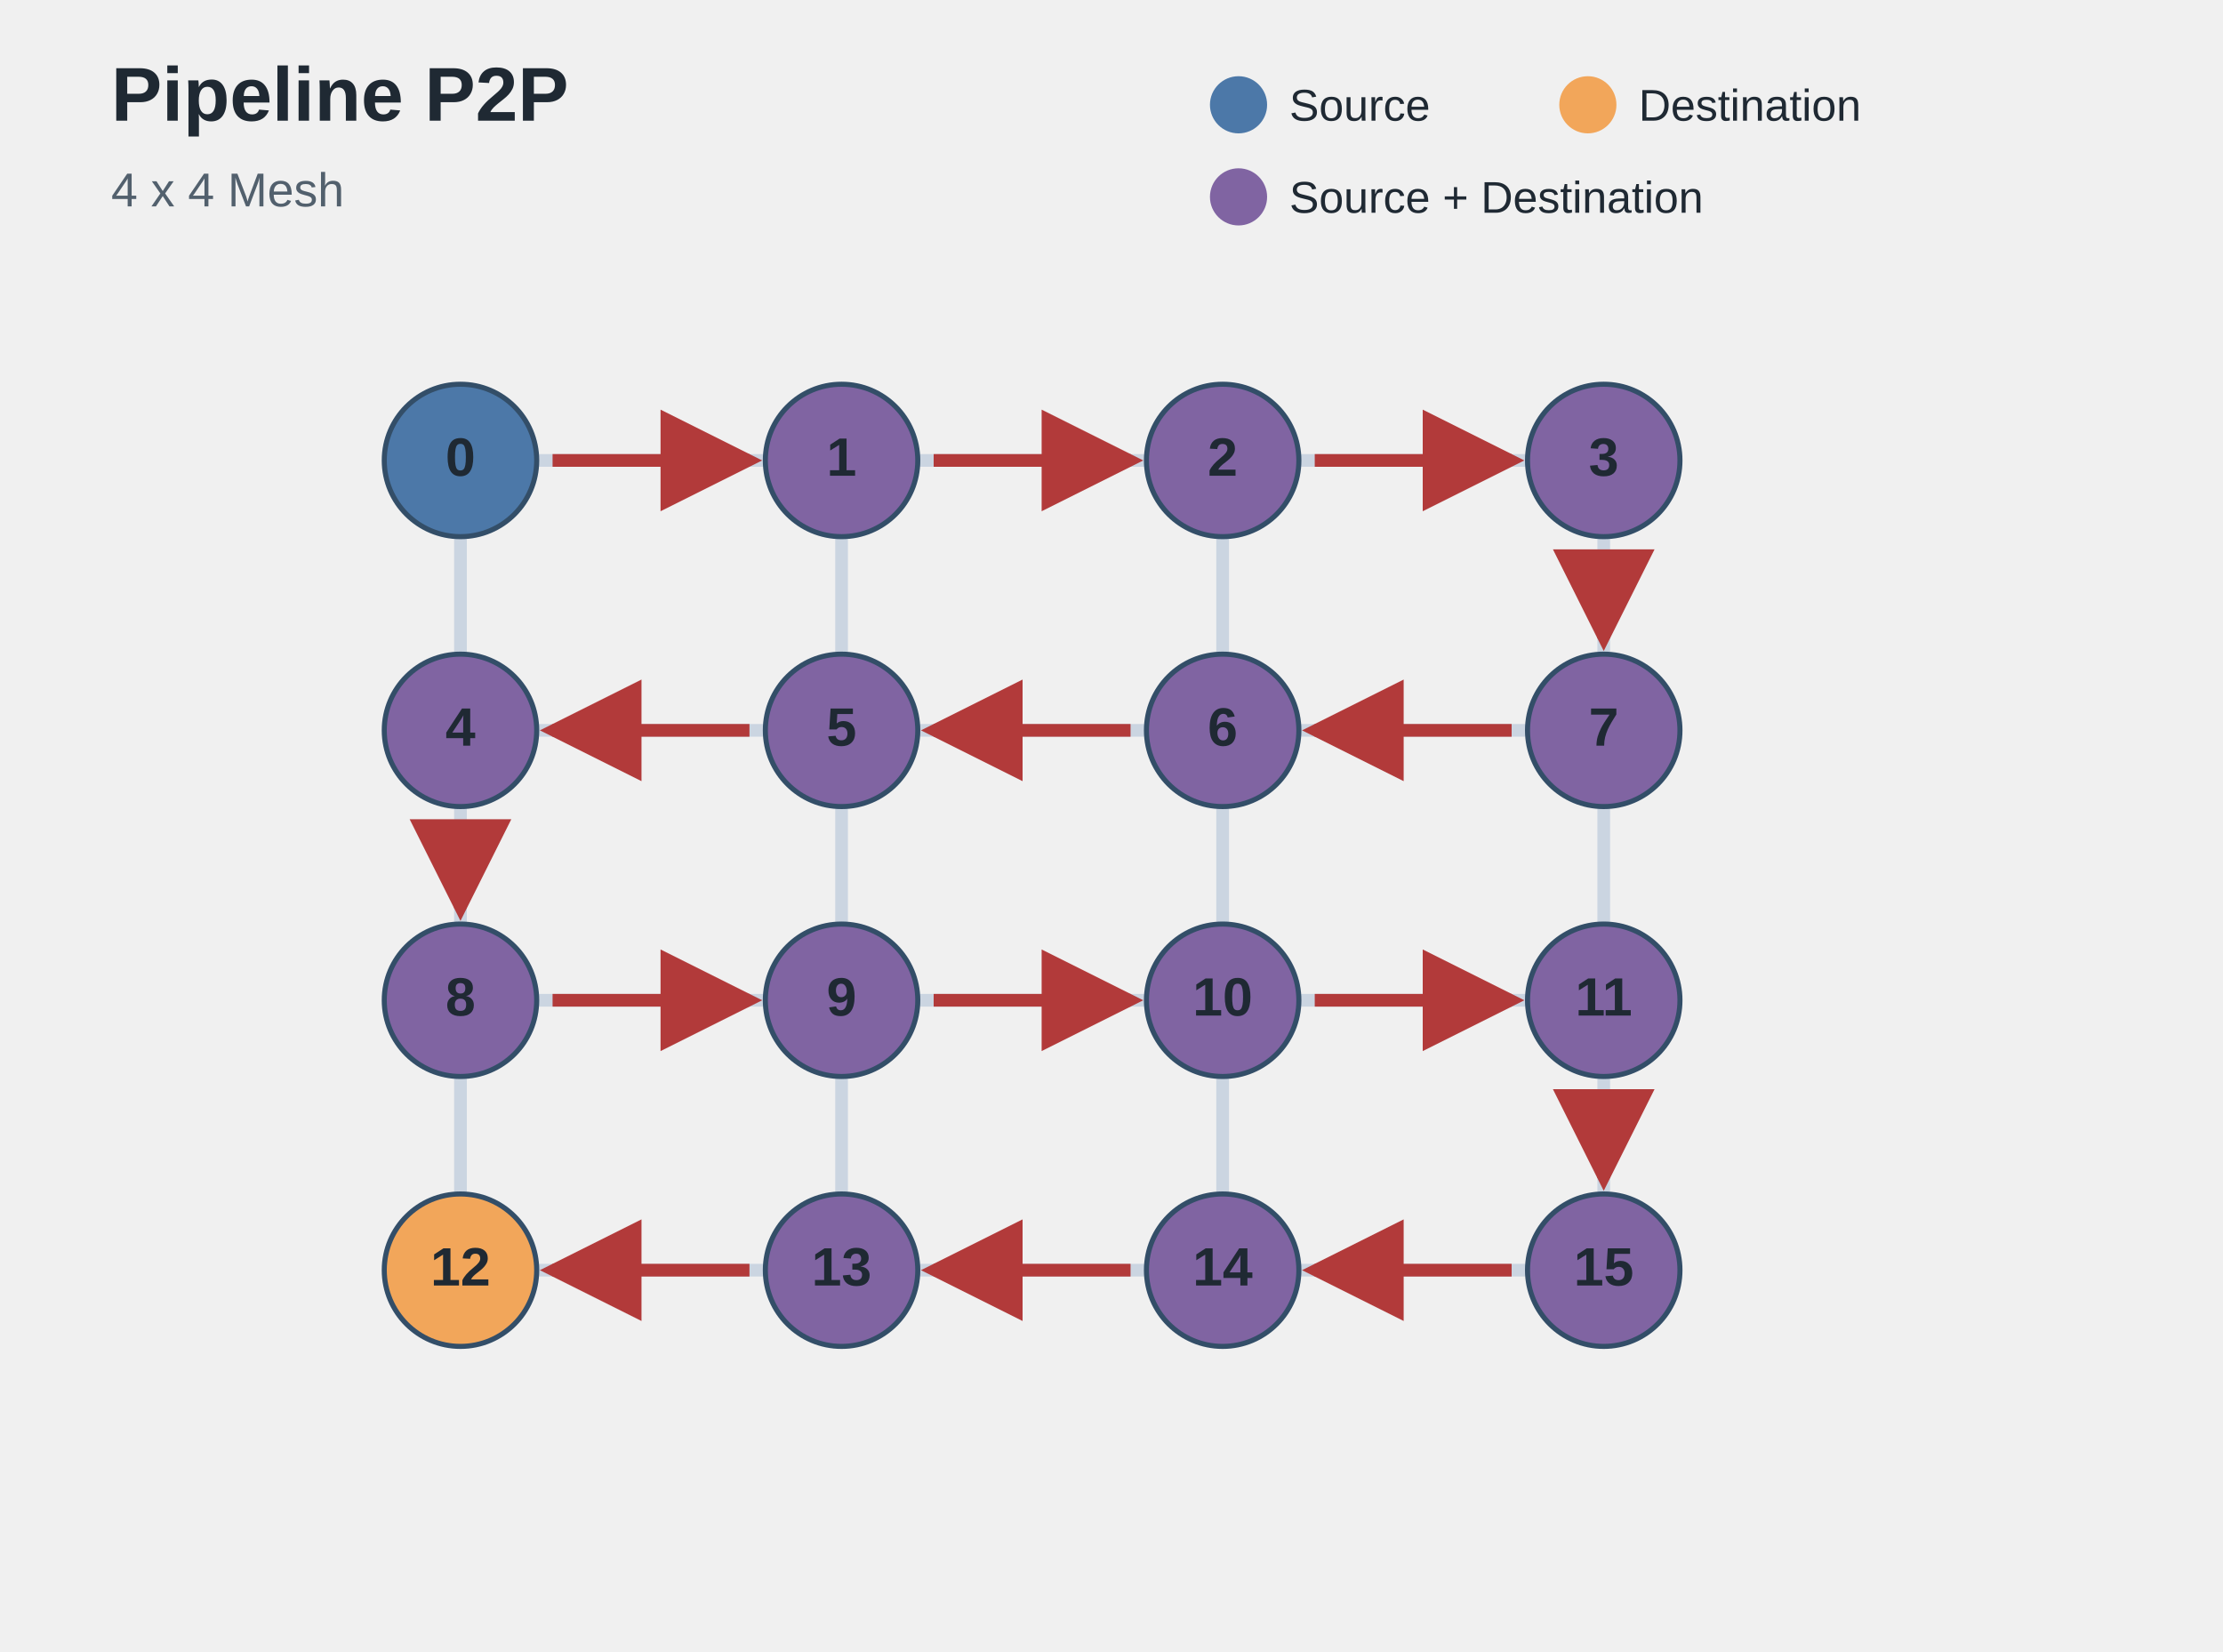
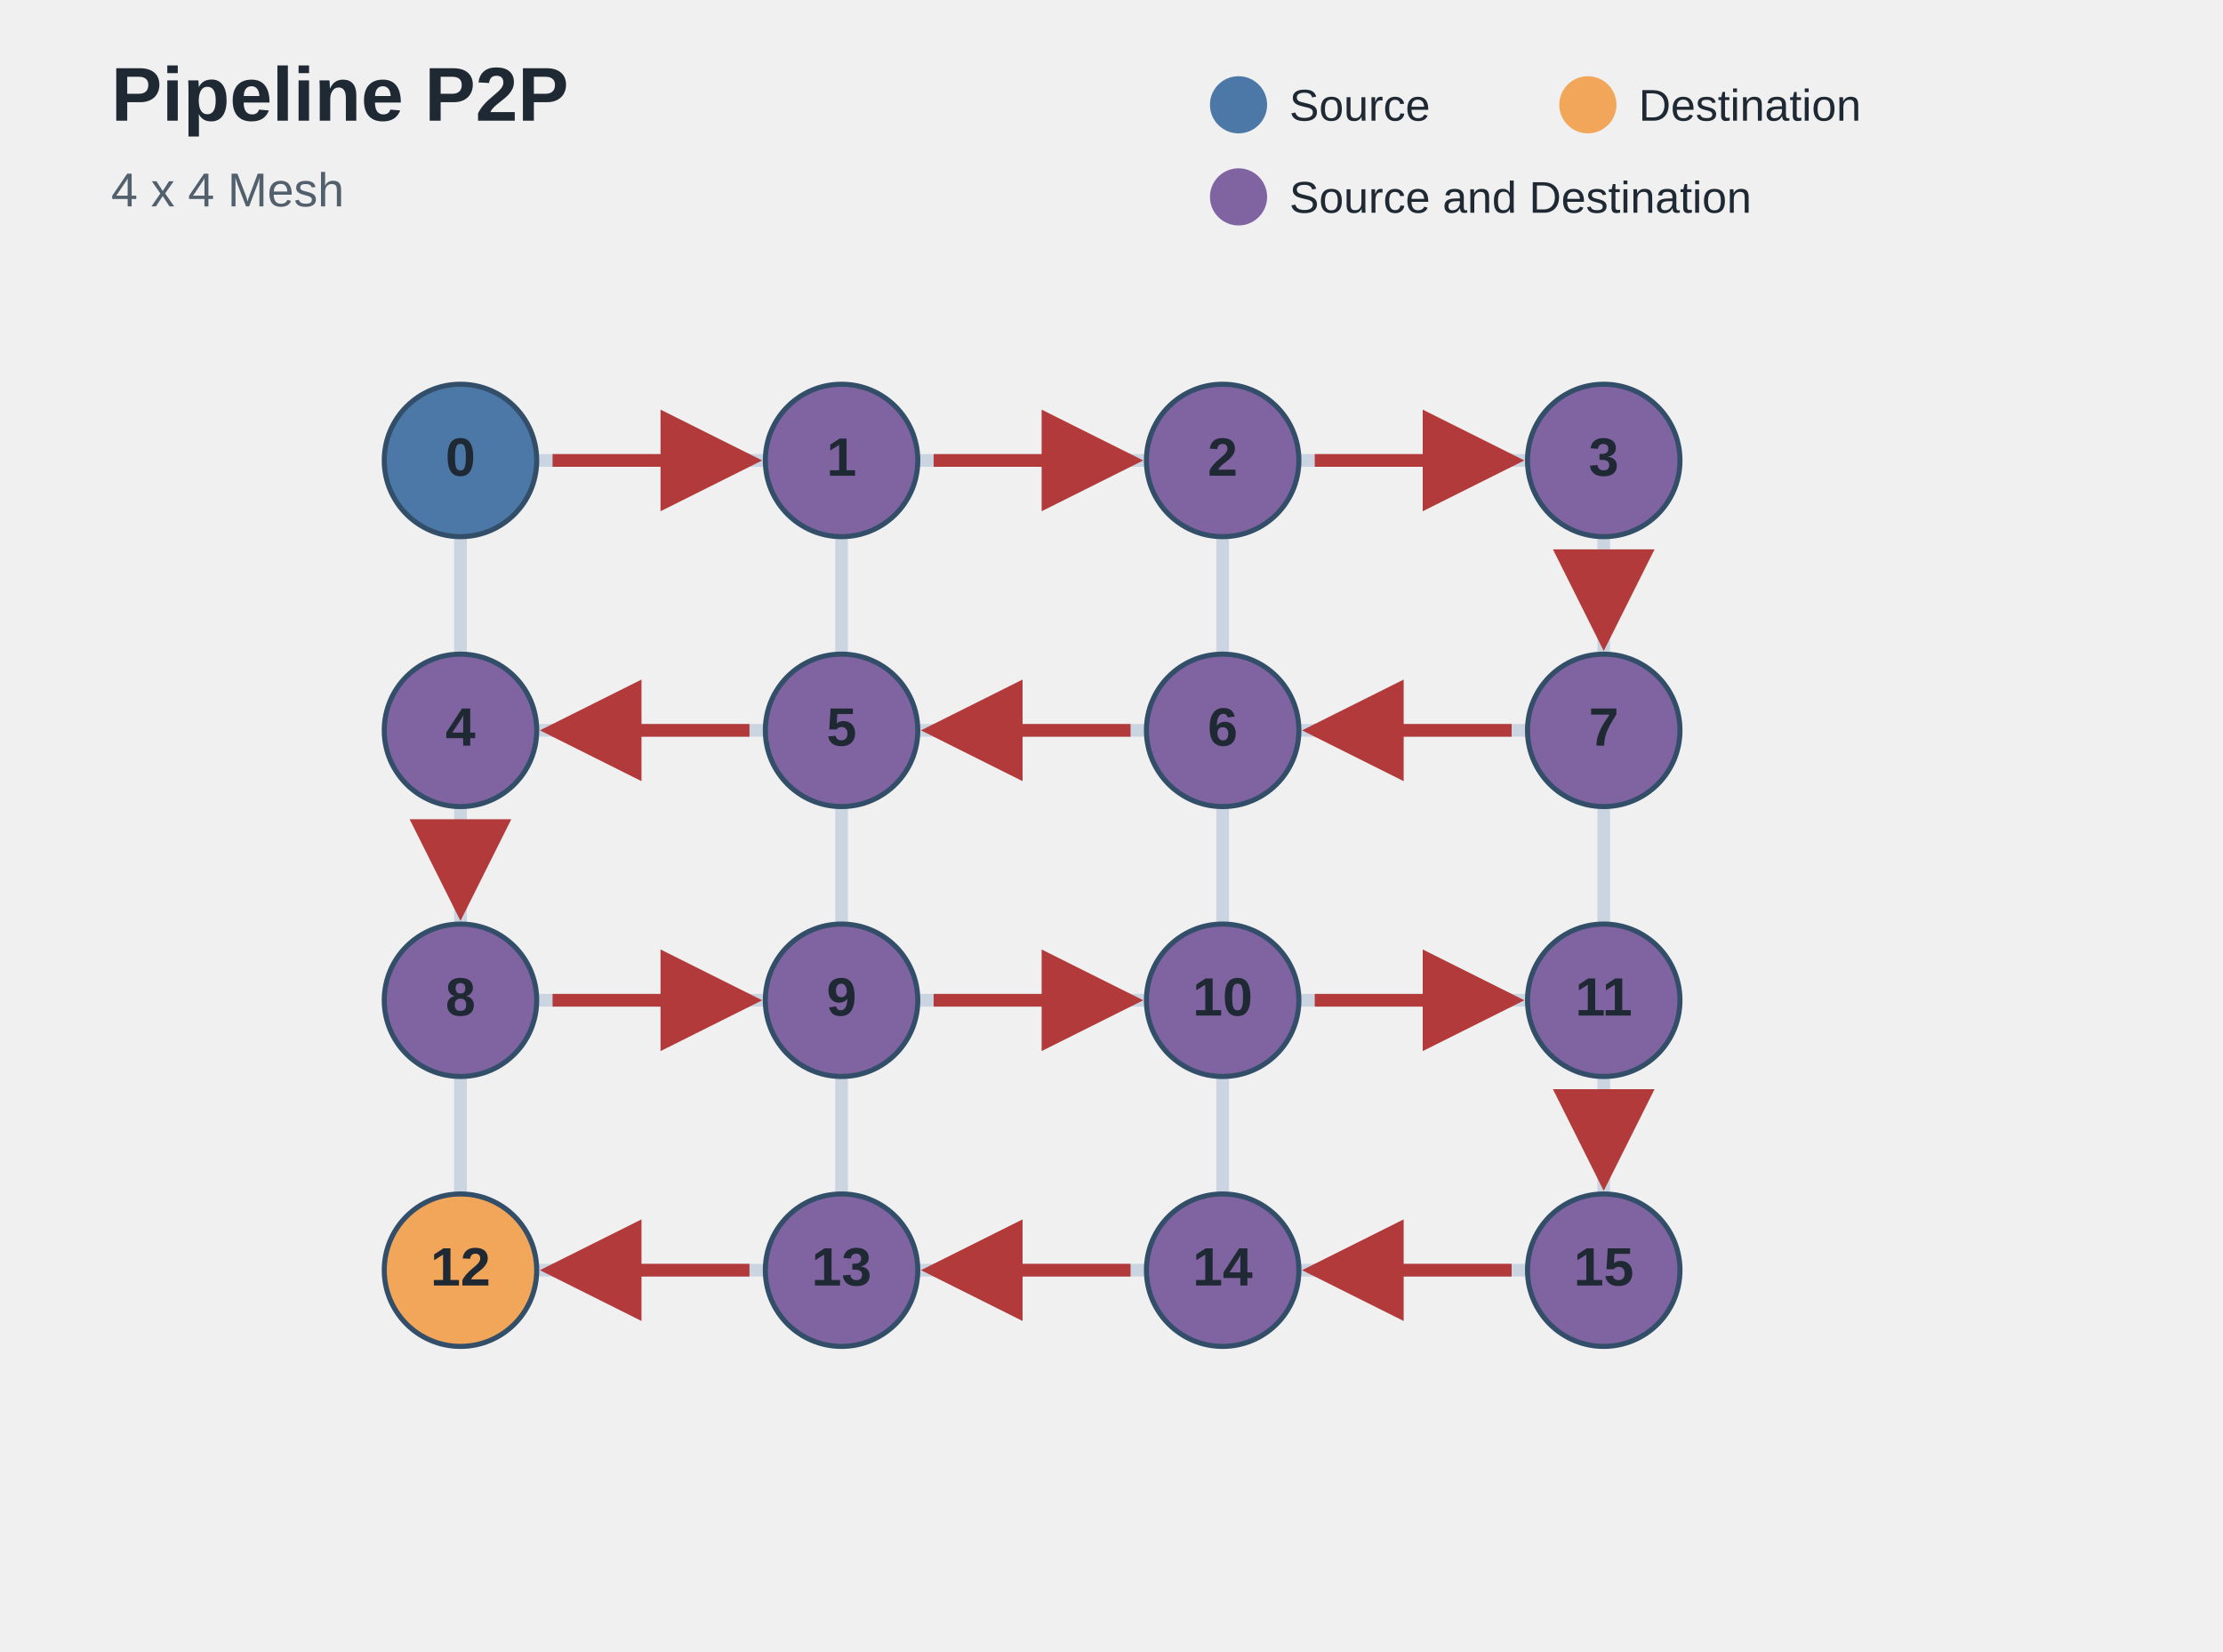
<svg xmlns="http://www.w3.org/2000/svg" width="700" height="520" viewBox="0 0 700 520">
  <defs>
    <marker id="arrow" markerWidth="8" markerHeight="8" refX="7" refY="4" orient="auto">
      <path d="M0,0 L8,4 L0,8 Z" fill="#b23a3a" />
    </marker>
    <marker id="arrow-start" markerWidth="8" markerHeight="8" refX="1" refY="4" orient="auto">
      <path d="M8,0 L0,4 L8,8 Z" fill="#b23a3a" />
    </marker>
  </defs>
  <style>text{font-family:Arial,Helvetica,sans-serif;fill:#1f2933}.title{font-size:24px;font-weight:700}.subtitle{font-size:15px;fill:#52606d}.node{stroke:#334e68;stroke-width:1.6}.node-id{font-size:17px;font-weight:700;text-anchor:middle;dominant-baseline:middle}.mesh{stroke:#cbd5e1;stroke-width:4}.flow{stroke:#b23a3a;stroke-width:4;fill:none;marker-end:url(#arrow)}.both{marker-start:url(#arrow-start)}.region{stroke-width:2;stroke-dasharray:7 5;fill-opacity:.12}.legend{font-size:14px}</style>
  <text class="title" x="35" y="38">Pipeline P2P</text>
  <text class="subtitle" x="35" y="65">4 x 4 Mesh</text>
  <line class="mesh" x1="145" y1="145" x2="265" y2="145" />
  <line class="mesh" x1="265" y1="145" x2="385" y2="145" />
  <line class="mesh" x1="385" y1="145" x2="505" y2="145" />
  <line class="mesh" x1="145" y1="230" x2="265" y2="230" />
  <line class="mesh" x1="265" y1="230" x2="385" y2="230" />
  <line class="mesh" x1="385" y1="230" x2="505" y2="230" />
  <line class="mesh" x1="145" y1="315" x2="265" y2="315" />
  <line class="mesh" x1="265" y1="315" x2="385" y2="315" />
  <line class="mesh" x1="385" y1="315" x2="505" y2="315" />
  <line class="mesh" x1="145" y1="400" x2="265" y2="400" />
  <line class="mesh" x1="265" y1="400" x2="385" y2="400" />
  <line class="mesh" x1="385" y1="400" x2="505" y2="400" />
  <line class="mesh" x1="145" y1="145" x2="145" y2="230" />
  <line class="mesh" x1="145" y1="230" x2="145" y2="315" />
  <line class="mesh" x1="145" y1="315" x2="145" y2="400" />
  <line class="mesh" x1="265" y1="145" x2="265" y2="230" />
  <line class="mesh" x1="265" y1="230" x2="265" y2="315" />
  <line class="mesh" x1="265" y1="315" x2="265" y2="400" />
  <line class="mesh" x1="385" y1="145" x2="385" y2="230" />
  <line class="mesh" x1="385" y1="230" x2="385" y2="315" />
  <line class="mesh" x1="385" y1="315" x2="385" y2="400" />
  <line class="mesh" x1="505" y1="145" x2="505" y2="230" />
  <line class="mesh" x1="505" y1="230" x2="505" y2="315" />
  <line class="mesh" x1="505" y1="315" x2="505" y2="400" />
  <line class="flow" x1="174.0" y1="145.0" x2="236.0" y2="145.0" />
  <line class="flow" x1="294.0" y1="145.0" x2="356.0" y2="145.0" />
  <line class="flow" x1="414.0" y1="145.0" x2="476.0" y2="145.0" />
  <line class="flow" x1="505.0" y1="174.0" x2="505.0" y2="201.0" />
  <line class="flow" x1="476.0" y1="230.0" x2="414.0" y2="230.0" />
  <line class="flow" x1="356.0" y1="230.0" x2="294.0" y2="230.0" />
  <line class="flow" x1="236.0" y1="230.0" x2="174.0" y2="230.0" />
  <line class="flow" x1="145.0" y1="259.0" x2="145.0" y2="286.0" />
  <line class="flow" x1="174.0" y1="315.0" x2="236.0" y2="315.0" />
  <line class="flow" x1="294.0" y1="315.0" x2="356.0" y2="315.0" />
  <line class="flow" x1="414.0" y1="315.0" x2="476.0" y2="315.0" />
  <line class="flow" x1="505.0" y1="344.0" x2="505.0" y2="371.0" />
  <line class="flow" x1="476.0" y1="400.0" x2="414.0" y2="400.0" />
  <line class="flow" x1="356.0" y1="400.0" x2="294.0" y2="400.0" />
  <line class="flow" x1="236.0" y1="400.0" x2="174.0" y2="400.0" />
  <circle class="node" cx="145" cy="145" r="24" fill="#4c78a8" />
  <text class="node-id" x="145" y="145" fill="#ffffff">0</text>
  <circle class="node" cx="265" cy="145" r="24" fill="#8064a2" />
  <text class="node-id" x="265" y="145" fill="#ffffff">1</text>
  <circle class="node" cx="385" cy="145" r="24" fill="#8064a2" />
  <text class="node-id" x="385" y="145" fill="#ffffff">2</text>
  <circle class="node" cx="505" cy="145" r="24" fill="#8064a2" />
  <text class="node-id" x="505" y="145" fill="#ffffff">3</text>
  <circle class="node" cx="145" cy="230" r="24" fill="#8064a2" />
  <text class="node-id" x="145" y="230" fill="#ffffff">4</text>
  <circle class="node" cx="265" cy="230" r="24" fill="#8064a2" />
  <text class="node-id" x="265" y="230" fill="#ffffff">5</text>
  <circle class="node" cx="385" cy="230" r="24" fill="#8064a2" />
  <text class="node-id" x="385" y="230" fill="#ffffff">6</text>
  <circle class="node" cx="505" cy="230" r="24" fill="#8064a2" />
  <text class="node-id" x="505" y="230" fill="#ffffff">7</text>
  <circle class="node" cx="145" cy="315" r="24" fill="#8064a2" />
  <text class="node-id" x="145" y="315" fill="#ffffff">8</text>
  <circle class="node" cx="265" cy="315" r="24" fill="#8064a2" />
  <text class="node-id" x="265" y="315" fill="#ffffff">9</text>
  <circle class="node" cx="385" cy="315" r="24" fill="#8064a2" />
  <text class="node-id" x="385" y="315" fill="#ffffff">10</text>
  <circle class="node" cx="505" cy="315" r="24" fill="#8064a2" />
  <text class="node-id" x="505" y="315" fill="#ffffff">11</text>
  <circle class="node" cx="145" cy="400" r="24" fill="#f2a65a" />
  <text class="node-id" x="145" y="400" fill="#ffffff">12</text>
  <circle class="node" cx="265" cy="400" r="24" fill="#8064a2" />
  <text class="node-id" x="265" y="400" fill="#ffffff">13</text>
  <circle class="node" cx="385" cy="400" r="24" fill="#8064a2" />
  <text class="node-id" x="385" y="400" fill="#ffffff">14</text>
  <circle class="node" cx="505" cy="400" r="24" fill="#8064a2" />
  <text class="node-id" x="505" y="400" fill="#ffffff">15</text>
  <circle cx="390" cy="33" r="9" fill="#4c78a8" />
  <text class="legend" x="406" y="38">Source</text>
  <circle cx="500" cy="33" r="9" fill="#f2a65a" />
  <text class="legend" x="516" y="38">Destination</text>
  <circle cx="390" cy="62" r="9" fill="#8064a2" />
-   <text class="legend" x="406" y="67">Source + Destination</text>
+   <text class="legend" x="406" y="67">Source and Destination</text>
</svg>
